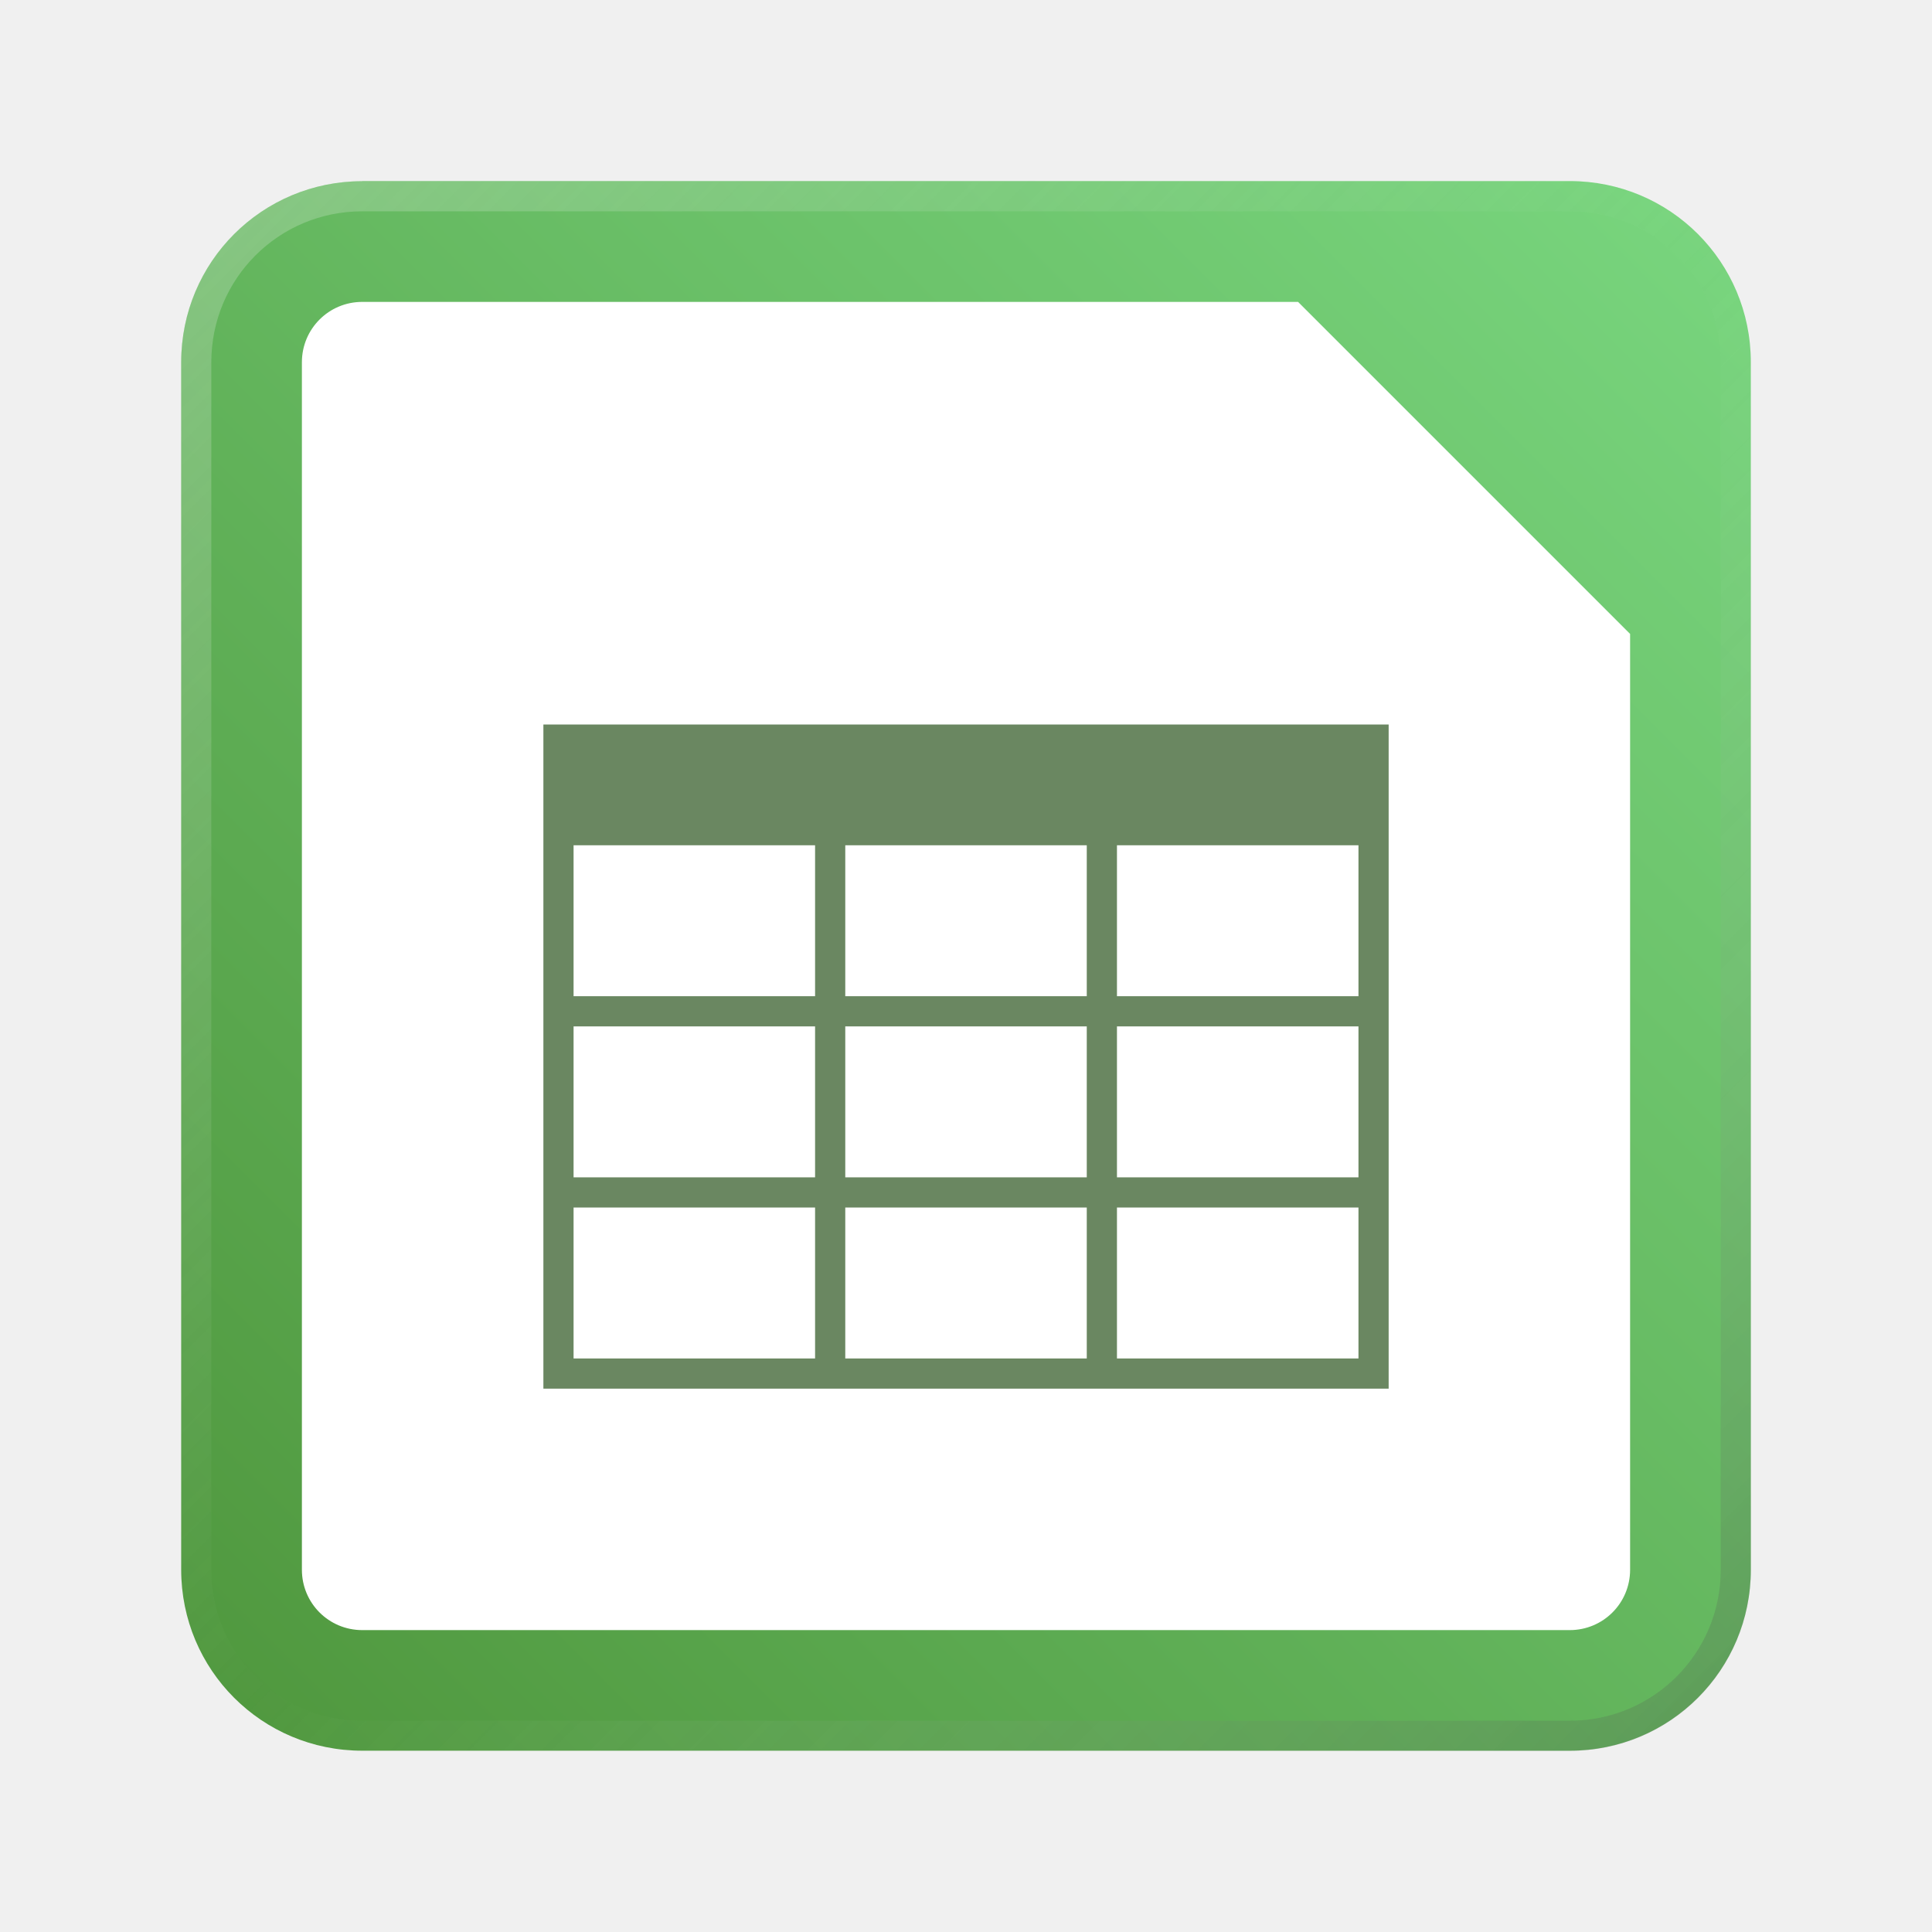
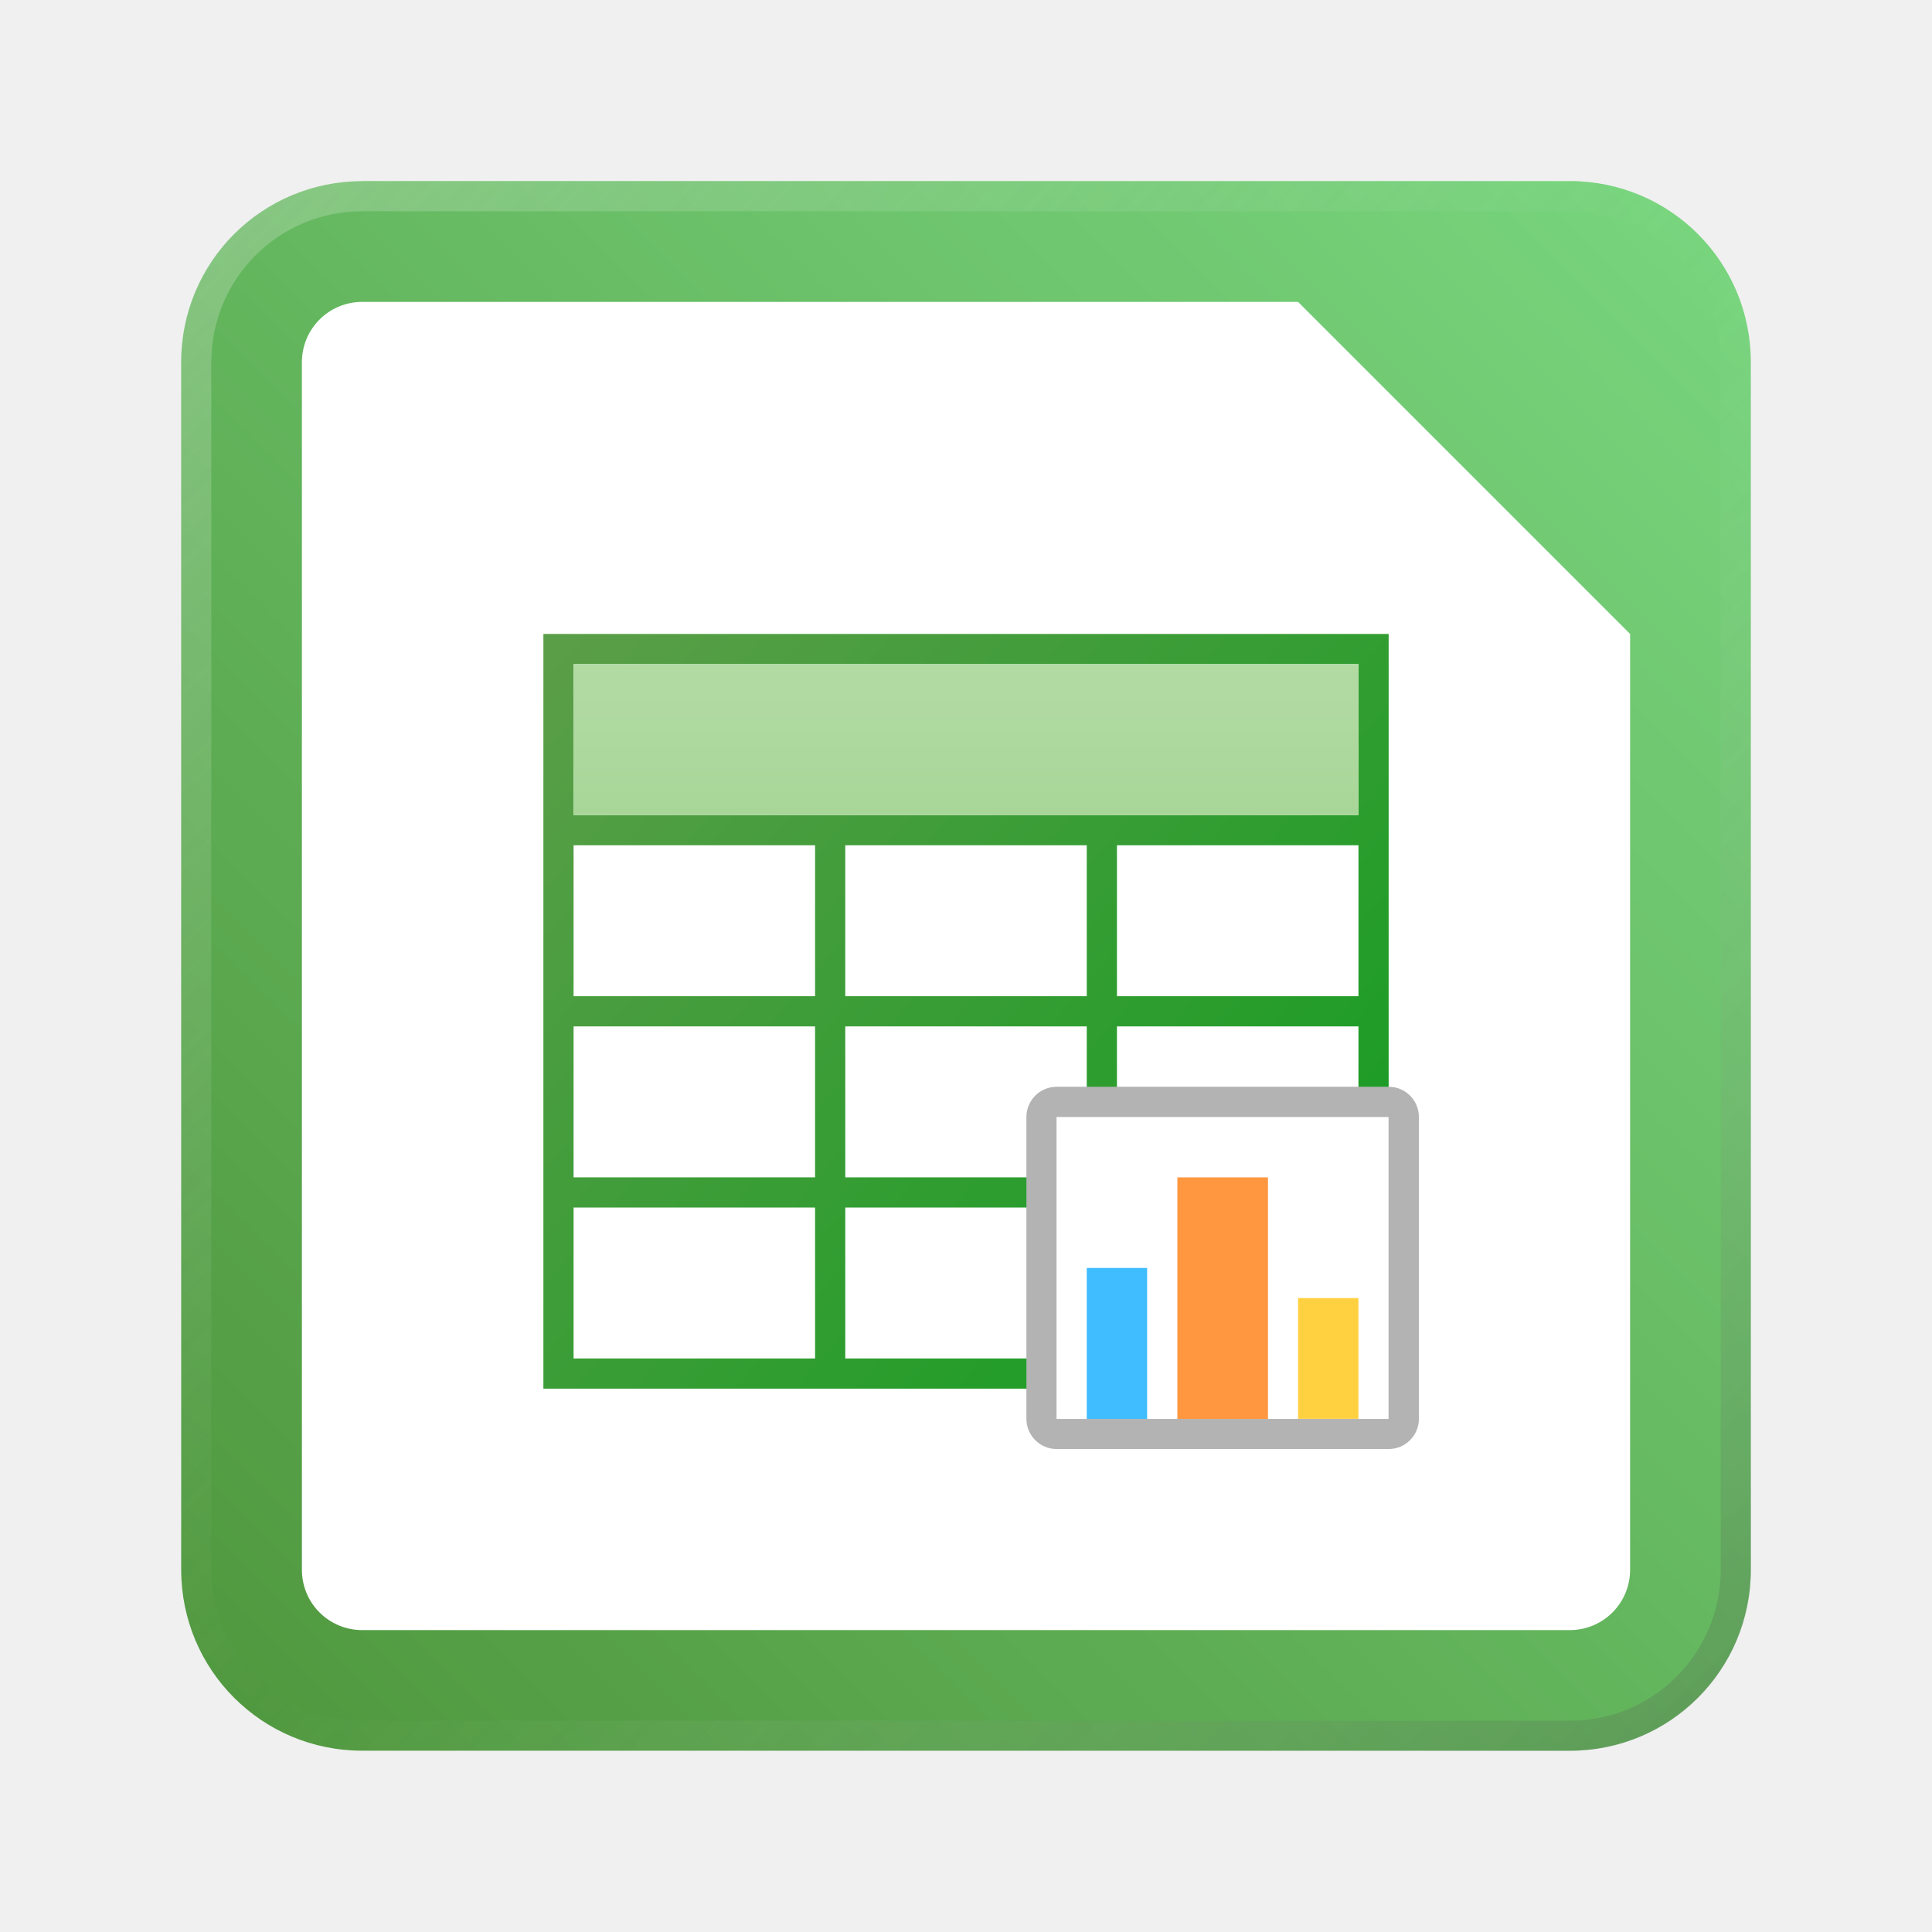
<svg xmlns="http://www.w3.org/2000/svg" xmlns:xlink="http://www.w3.org/1999/xlink" width="64" height="64" viewBox="0 0 16.933 16.933" version="1.1" id="svg5">
  <defs id="defs2">
+     <linearGradient id="linearGradient4236">
+       <stop style="stop-color:#5e9e4a;stop-opacity:1;" offset="0" id="stop4232" />
+       <stop style="stop-color:#0f9c1e;stop-opacity:1" offset="1" id="stop4234" />
+     </linearGradient>
+     <linearGradient id="linearGradient3890">
+       <stop style="stop-color:#b9deac;stop-opacity:1" offset="0" id="stop3886" />
+       <stop style="stop-color:#95cd82;stop-opacity:1" offset="1" id="stop3888" />
+     </linearGradient>
    <linearGradient id="linearGradient1721">
      <stop style="stop-color:#4a8f35;stop-opacity:1" offset="0" id="stop1717" />
      <stop style="stop-color:#7ede87;stop-opacity:1" offset="1" id="stop1719" />
    </linearGradient>
    <linearGradient id="linearGradient37218">
      <stop style="stop-color:#1a1a1a;stop-opacity:1" offset="0" id="stop37214" />
      <stop style="stop-color:#e6e6e6;stop-opacity:0.003" offset="0.497" id="stop37220" />
      <stop style="stop-color:#ffffff;stop-opacity:1" offset="1" id="stop37216" />
    </linearGradient>
    <linearGradient xlink:href="#linearGradient37218" id="linearGradient881" x1="64.208" y1="64.063" x2="0.305" y2="0.135" gradientUnits="userSpaceOnUse" />
    <linearGradient xlink:href="#linearGradient1721" id="linearGradient1723" x1="7.4081421e-09" y1="16.933" x2="16.933" y2="-2.7838135e-07" gradientUnits="userSpaceOnUse" />
+     <linearGradient xlink:href="#linearGradient3890" id="linearGradient3892" x1="5.027" y1="4.895" x2="5.027" y2="9.657" gradientUnits="userSpaceOnUse" />
+     <linearGradient xlink:href="#linearGradient4236" id="linearGradient4238" x1="16" y1="21.5" x2="46" y2="47.5" gradientUnits="userSpaceOnUse" />
  </defs>
  <path id="rect846-3" style="fill:url(#linearGradient1723);stroke-width:0.338;fill-opacity:1" d="m 3.175,1.587 h 10.583 c 0.879,0 1.587,0.708 1.587,1.587 v 10.583 c 0,0.879 -0.708,1.587 -1.587,1.587 H 3.175 c -0.879,0 -1.587,-0.708 -1.587,-1.587 V 3.175 c 0,-0.879 0.708,-1.587 1.587,-1.587 z" />
  <path id="rect846" style="opacity:0.3;fill:url(#linearGradient881);stroke-width:1.276;fill-opacity:1" d="M 12 6 C 8.676 6 6 8.676 6 12 L 6 52 C 6 55.324 8.676 58 12 58 L 52 58 C 55.324 58 58 55.324 58 52 L 58 12 C 58 8.676 55.324 6 52 6 L 12 6 z M 12 7 L 52 7 C 54.77 7 57 9.23 57 12 L 57 52 C 57 54.77 54.77 57 52 57 L 12 57 C 9.23 57 7 54.77 7 52 L 7 12 C 7 9.23 9.23 7 12 7 z " transform="scale(0.2645833)" />
  <path id="rect849" style="fill:#ffffff;stroke-width:1.673;stroke-linejoin:round" d="M 3.175,2.646 H 11.377 L 14.287,5.556 v 8.202 c 0,0.293 -0.236,0.529 -0.529,0.529 H 3.175 c -0.293,0 -0.529,-0.236 -0.529,-0.529 V 3.175 c 0,-0.293 0.236,-0.529 0.529,-0.529 z" />
-   <path id="rect854" style="fill:#6a8761;stroke-width:5.434;stroke-linejoin:round;fill-opacity:1" d="M 18 24 L 18 46 L 46 46 L 46 24 L 18 24 z M 19 28 L 27 28 L 27 33 L 19 33 L 19 28 z M 28 28 L 36 28 L 36 33 L 28 33 L 28 28 z M 37 28 L 45 28 L 45 33 L 37 33 L 37 28 z M 19 34 L 27 34 L 27 39 L 19 39 L 19 34 z M 28 34 L 36 34 L 36 39 L 28 39 L 28 34 z M 37 34 L 45 34 L 45 39 L 37 39 L 37 34 z M 19 40 L 27 40 L 27 45 L 19 45 L 19 40 z M 28 40 L 36 40 L 36 45 L 28 45 L 28 40 z M 37 40 L 45 40 L 45 45 L 37 45 L 37 40 z " transform="scale(0.2645833)" />
+   <path id="rect854" style="fill:url(#linearGradient4238);fill-opacity:1;stroke-width:5.434;stroke-linejoin:round" d="M 18 21 L 18 46 L 46 46 L 46 21 L 18 21 z M 19 22 L 45 22 L 45 27 L 19 27 L 19 22 z M 19 28 L 27 28 L 27 33 L 19 33 L 19 28 z M 28 28 L 36 28 L 36 33 L 28 33 L 28 28 z M 37 28 L 45 28 L 45 33 L 37 33 L 37 28 z M 19 34 L 27 34 L 27 39 L 19 39 L 19 34 z M 28 34 L 36 34 L 36 39 L 28 39 L 28 34 z M 37 34 L 45 34 L 45 39 L 37 39 L 37 34 z M 19 40 L 27 40 L 27 45 L 19 45 L 19 40 z M 28 40 L 36 40 L 36 45 L 28 45 L 28 40 z M 37 40 L 45 40 L 45 45 L 37 45 L 37 40 z " transform="scale(0.2645833)" />
+   <rect style="opacity:1;fill:url(#linearGradient3892);stroke-width:0.529;stroke-linejoin:round;fill-opacity:1" id="rect855" width="6.879" height="1.323" x="5.027" y="5.821" />
+   <rect style="fill:#b3b3b3;stroke-width:0.483;stroke-linejoin:round" id="rect864" width="3.44" height="3.175" x="8.996" y="9.525" ry="0.265" />
+   <rect style="fill:#ffffff;stroke-width:0.475;stroke-linejoin:round" id="rect868" width="2.91" height="2.646" x="9.26" y="9.79" />
+   <rect style="fill:#40bdff;fill-opacity:1;stroke-width:0.683;stroke-linejoin:round" id="rect1289" width="0.529" height="1.323" x="9.525" y="11.113" ry="0" />
+   <rect style="fill:#ff9640;fill-opacity:1;stroke-width:0.748;stroke-linejoin:round" id="rect2871" width="0.794" height="2.117" x="10.319" y="10.319" />
+   <rect style="fill:#ffd140;fill-opacity:1;stroke-width:0.473;stroke-linejoin:round" id="rect3261" width="0.529" height="1.058" x="11.377" y="11.377" />
</svg>
